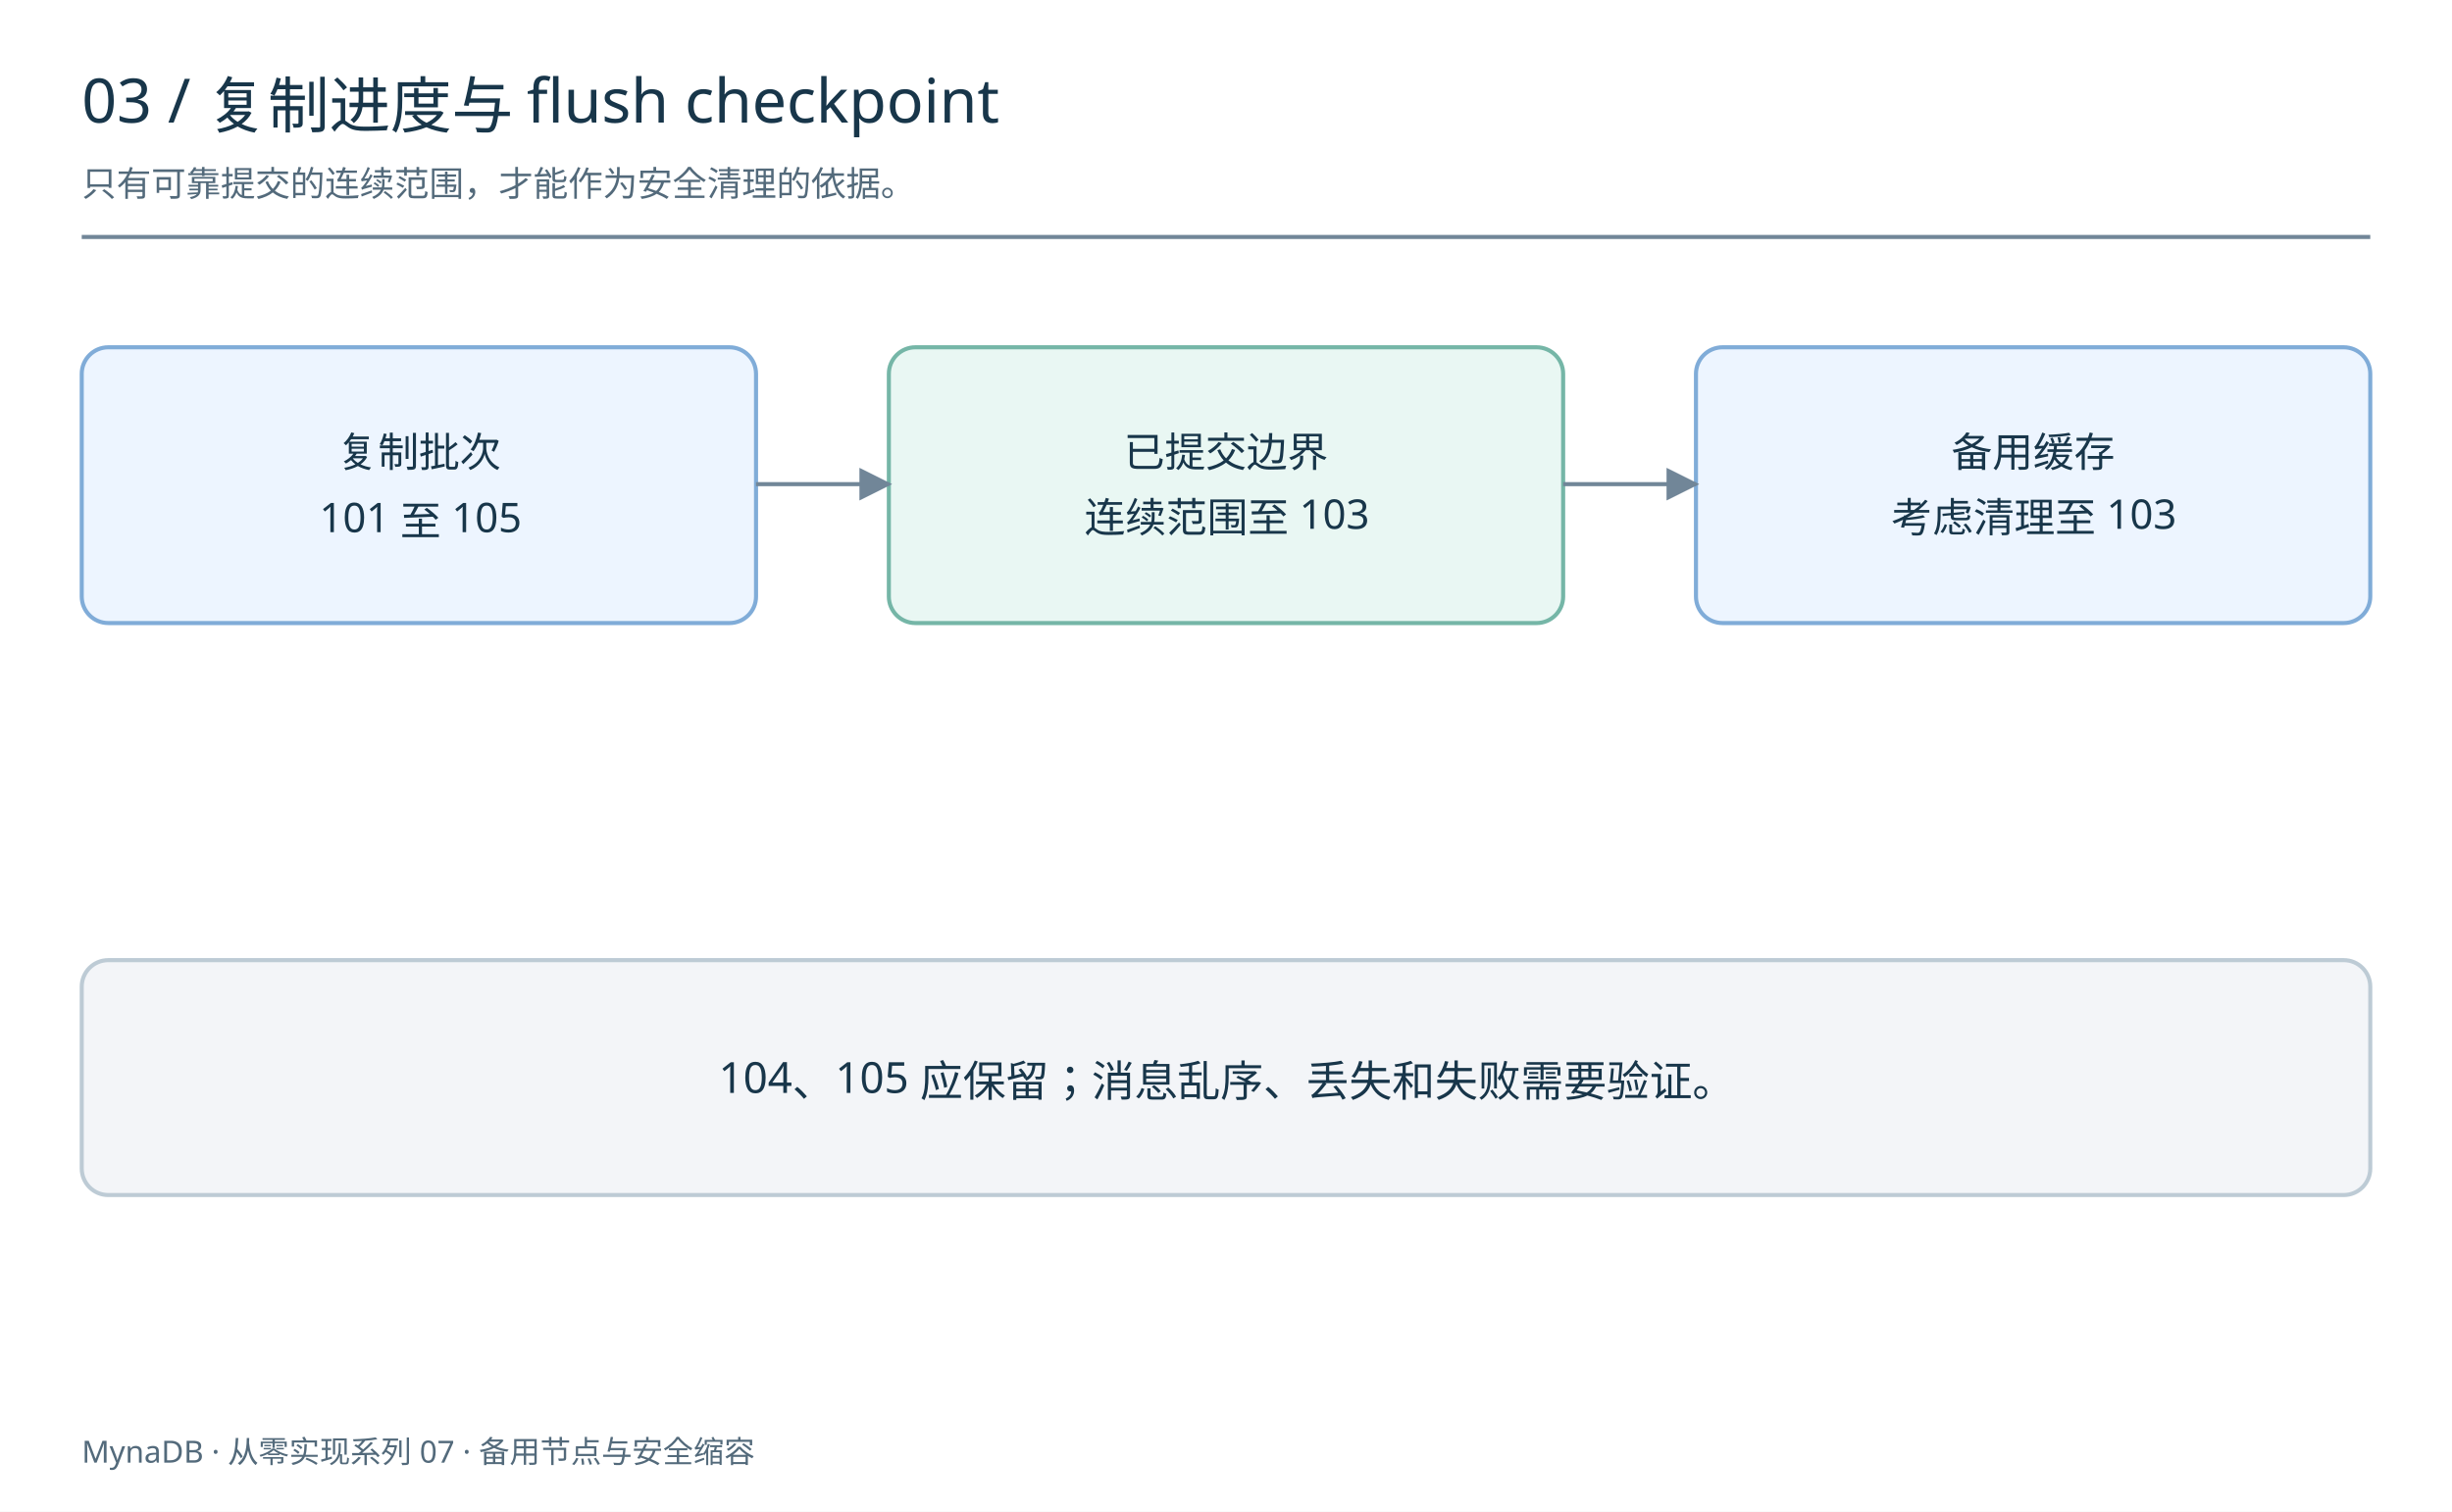
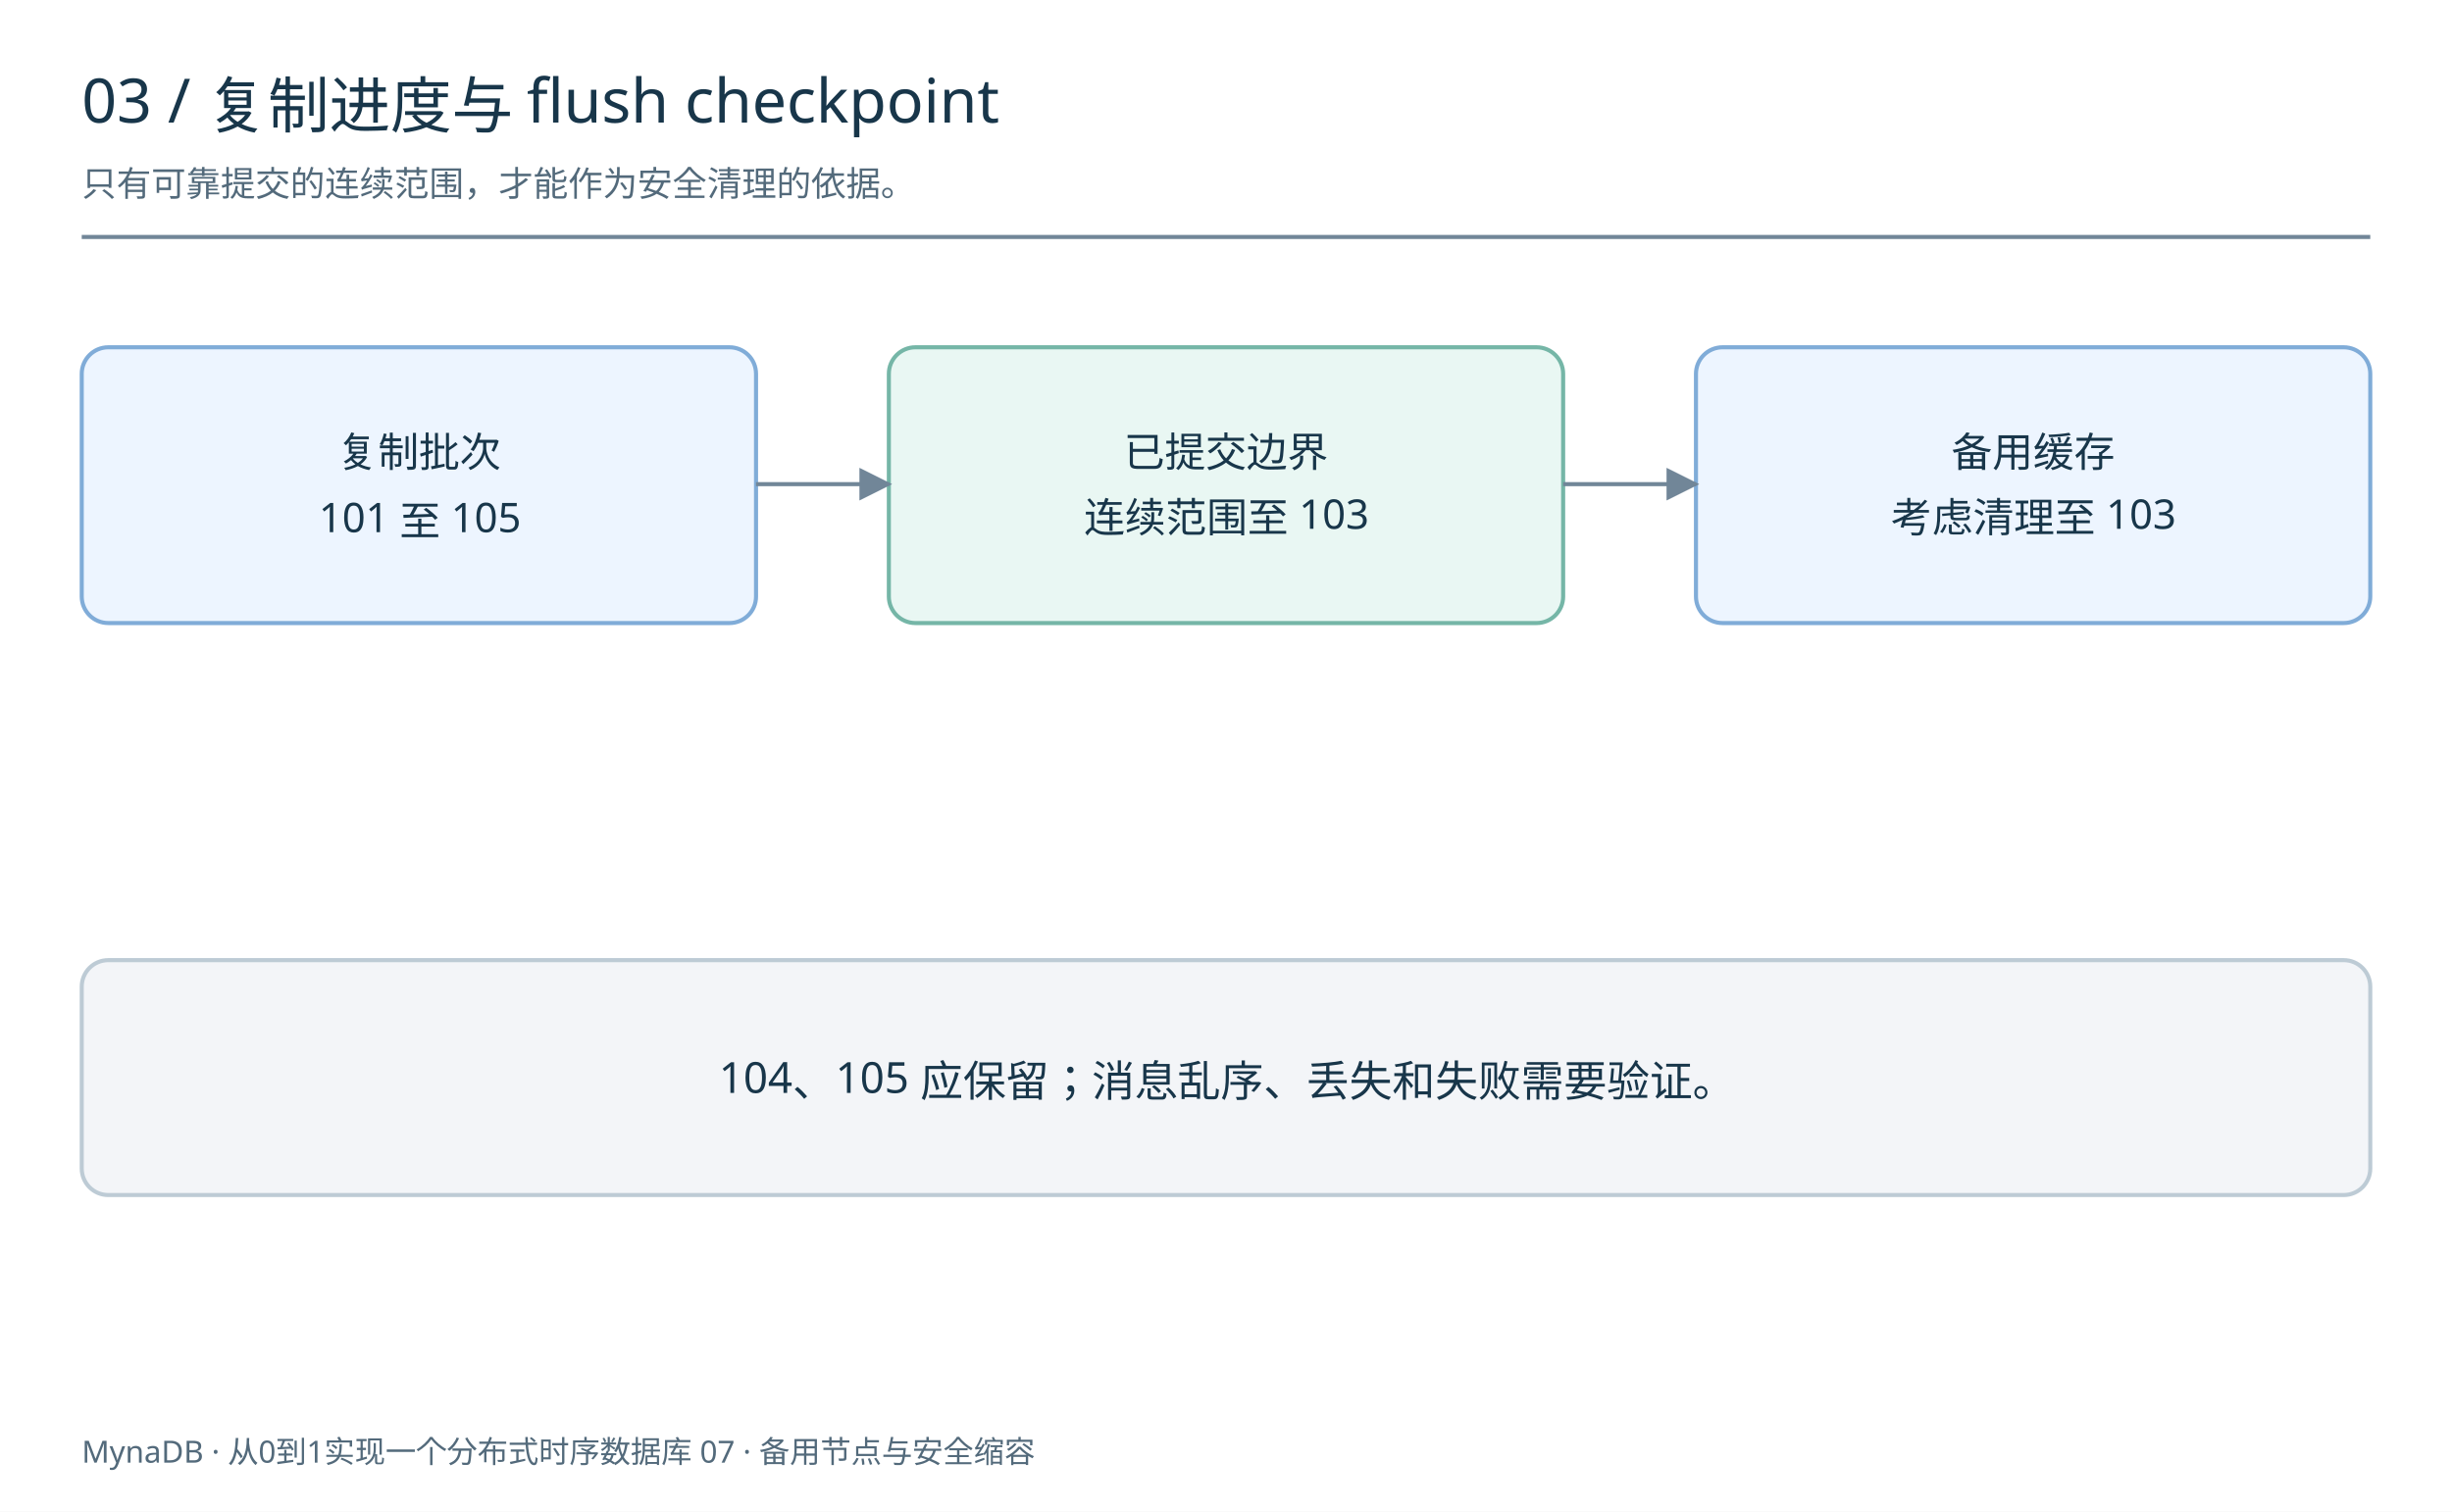
<svg xmlns="http://www.w3.org/2000/svg" width="1200" height="740" viewBox="0 0 1200 740" role="img" aria-labelledby="title desc">
  <defs>
    <marker id="arrow" viewBox="0 0 10 10" refX="9" refY="5" markerWidth="8" markerHeight="8" orient="auto-start-reverse">
      <path d="M0 0L10 5L0 10Z" fill="#718698" />
    </marker>
  </defs>
  <rect width="100%" height="100%" fill="white" />
  <text x="40" y="60" font-family="Noto Sans SC, Microsoft YaHei, PingFang SC, sans-serif" font-size="30" font-weight="500" fill="#18364a">03 / 复制进度与 flush checkpoint</text>
  <text x="40" y="96" font-family="Noto Sans SC, Microsoft YaHei, PingFang SC, sans-serif" font-size="17" font-weight="500" fill="#536a7b">只有可靠提交的连续范围，才能作为安全清理的依据。</text>
  <polyline points="40,116 1160,116" fill="none" stroke="#718698" stroke-width="2" />
-   <text x="40" y="716" font-family="Noto Sans SC, Microsoft YaHei, PingFang SC, sans-serif" font-size="15" font-weight="500" fill="#536a7b">MynaDB · 从零实现系列 07 · 备用节点与安全缩容</text>
+   <text x="40" y="716" font-family="Noto Sans SC, Microsoft YaHei, PingFang SC, sans-serif" font-size="15" font-weight="500" fill="#536a7b">MynaDB · 从0到1实现一个分布式时序数据库 07 · 备用节点与安全缩容</text>
  <rect x="40" y="170" width="330" height="135" rx="13" fill="#edf5ff" stroke="#80acd8" stroke-width="2" />
  <text x="165.0" y="228.5" font-family="Noto Sans SC, Microsoft YaHei, PingFang SC, sans-serif" font-size="20" font-weight="500" fill="#18364a">复制批次</text>
-   <text x="156.3" y="260.5" font-family="Noto Sans SC, Microsoft YaHei, PingFang SC, sans-serif" font-size="20" font-weight="500" fill="#18364a">101 至 105</text>
+   <text x="156.0" y="260.5" font-family="Noto Sans SC, Microsoft YaHei, PingFang SC, sans-serif" font-size="20" font-weight="500" fill="#18364a">101 至 105</text>
  <rect x="435" y="170" width="330" height="135" rx="13" fill="#e9f7f3" stroke="#75b6a7" stroke-width="2" />
  <text x="550.0" y="228.5" font-family="Noto Sans SC, Microsoft YaHei, PingFang SC, sans-serif" font-size="20" font-weight="500" fill="#18364a">已提交边界</text>
-   <text x="530.7" y="260.5" font-family="Noto Sans SC, Microsoft YaHei, PingFang SC, sans-serif" font-size="20" font-weight="500" fill="#18364a">连续范围至 103</text>
+   <text x="530.5" y="260.5" font-family="Noto Sans SC, Microsoft YaHei, PingFang SC, sans-serif" font-size="20" font-weight="500" fill="#18364a">连续范围至 103</text>
  <rect x="830" y="170" width="330" height="135" rx="13" fill="#edf5ff" stroke="#80acd8" stroke-width="2" />
  <text x="955.0" y="228.5" font-family="Noto Sans SC, Microsoft YaHei, PingFang SC, sans-serif" font-size="20" font-weight="500" fill="#18364a">备用缓存</text>
-   <text x="925.7" y="260.5" font-family="Noto Sans SC, Microsoft YaHei, PingFang SC, sans-serif" font-size="20" font-weight="500" fill="#18364a">考虑清理至 103</text>
+   <text x="925.5" y="260.5" font-family="Noto Sans SC, Microsoft YaHei, PingFang SC, sans-serif" font-size="20" font-weight="500" fill="#18364a">考虑清理至 103</text>
  <polyline points="370,237 435,237" fill="none" stroke="#718698" stroke-width="2" marker-end="url(#arrow)" />
  <polyline points="765,237 830,237" fill="none" stroke="#718698" stroke-width="2" marker-end="url(#arrow)" />
  <rect x="40" y="470" width="1120" height="115" rx="13" fill="#f3f5f8" stroke="#bdcbd5" stroke-width="2" />
-   <text x="351.7" y="535.0" font-family="Noto Sans SC, Microsoft YaHei, PingFang SC, sans-serif" font-size="21" font-weight="500" fill="#18364a">104、105 应保留；消息乱序、丢失和失败需要验证。</text>
+   <text x="351.8" y="535.0" font-family="Noto Sans SC, Microsoft YaHei, PingFang SC, sans-serif" font-size="21" font-weight="500" fill="#18364a">104、105 应保留；消息乱序、丢失和失败需要验证。</text>
</svg>
